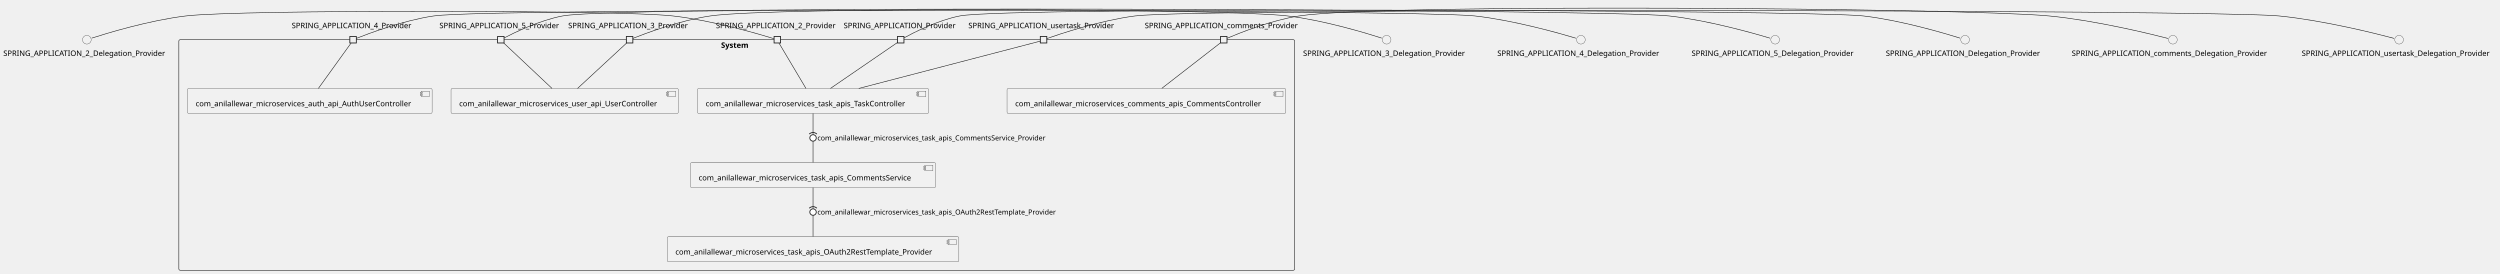
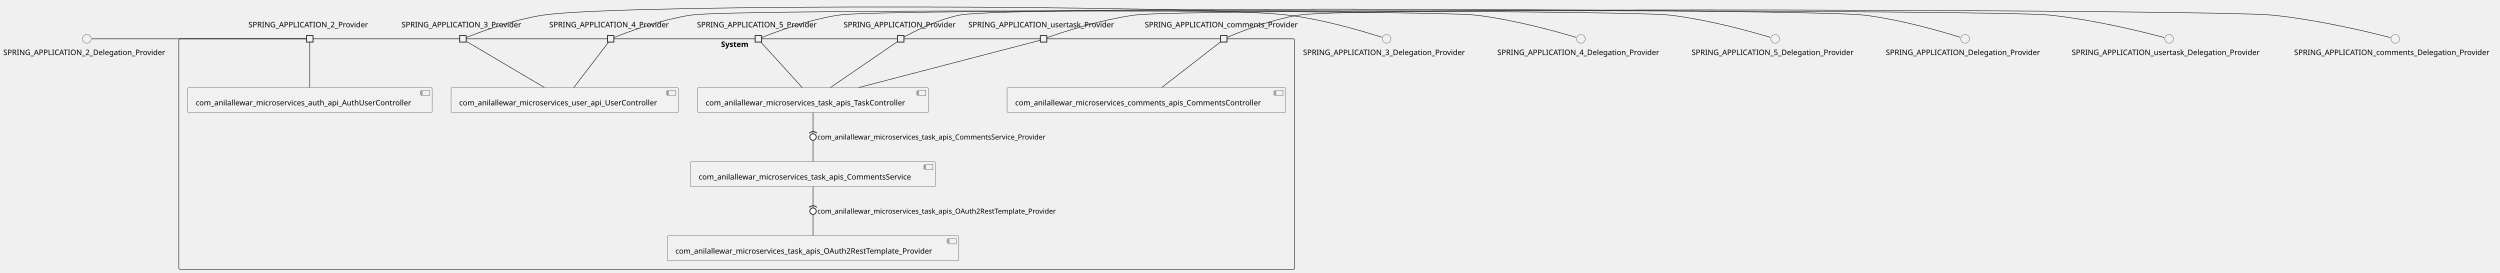
- <svg xmlns="http://www.w3.org/2000/svg" xmlns:xlink="http://www.w3.org/1999/xlink" contentStyleType="text/css" height="505px" preserveAspectRatio="none" style="width:4620px;height:505px;background:#FFFFFF;" version="1.1" viewBox="0 0 4620 505" width="4620px" zoomAndPan="magnify">
+ <svg xmlns="http://www.w3.org/2000/svg" xmlns:xlink="http://www.w3.org/1999/xlink" contentStyleType="text/css" height="503px" preserveAspectRatio="none" style="width:4620px;height:503px;background:#FFFFFF;" version="1.1" viewBox="0 0 4620 503" width="4620px" zoomAndPan="magnify">
  <defs />
  <g>
    <g id="cluster_System">
-       <rect fill="none" height="426" rx="2.5" ry="2.5" style="stroke:#181818;stroke-width:1.0;" width="2062" x="330.5" y="73.42" />
-       <text fill="#000000" font-family="sans-serif" font-size="14" font-weight="bold" lengthAdjust="spacing" textLength="58" x="1332.5" y="88.415">System</text>
+       <rect fill="none" height="426" rx="2.5" ry="2.5" style="stroke:#181818;stroke-width:1.0;" width="2062" x="330.5" y="71.77" />
+       <text fill="#000000" font-family="sans-serif" font-size="14" font-weight="bold" lengthAdjust="spacing" textLength="58" x="1332.5" y="86.765">System</text>
    </g>
    <g id="elem_com_anilallewar_microservices_auth_api_AuthUserController">
-       <a href="anilallewar-microservices-basics-spring-boot.repository#_hS3UulUsEe-Em-FEFg4FGw" target="_top" title="anilallewar-microservices-basics-spring-boot.repository#_hS3UulUsEe-Em-FEFg4FGw" xlink:actuate="onRequest" xlink:href="anilallewar-microservices-basics-spring-boot.repository#_hS3UulUsEe-Em-FEFg4FGw" xlink:show="new" xlink:title="anilallewar-microservices-basics-spring-boot.repository#_hS3UulUsEe-Em-FEFg4FGw" xlink:type="simple">
-         <rect fill="#F1F1F1" height="46.297" rx="2.5" ry="2.5" style="stroke:#181818;stroke-width:0.5;" width="452" x="346.5" y="163.42" />
-         <rect fill="#F1F1F1" height="10" style="stroke:#181818;stroke-width:0.5;" width="15" x="778.5" y="168.42" />
-         <rect fill="#F1F1F1" height="2" style="stroke:#181818;stroke-width:0.5;" width="4" x="776.5" y="170.42" />
-         <rect fill="#F1F1F1" height="2" style="stroke:#181818;stroke-width:0.5;" width="4" x="776.5" y="174.42" />
-         <text fill="#000000" font-family="sans-serif" font-size="14" lengthAdjust="spacing" textLength="412" x="361.5" y="196.415">com_anilallewar_microservices_auth_api_AuthUserController</text>
+       <a href="anilallewar-microservices-basics-spring-boot.repository#_wyHeqlX1Ee-OzLVZg6aKrA" target="_top" title="anilallewar-microservices-basics-spring-boot.repository#_wyHeqlX1Ee-OzLVZg6aKrA" xlink:actuate="onRequest" xlink:href="anilallewar-microservices-basics-spring-boot.repository#_wyHeqlX1Ee-OzLVZg6aKrA" xlink:show="new" xlink:title="anilallewar-microservices-basics-spring-boot.repository#_wyHeqlX1Ee-OzLVZg6aKrA" xlink:type="simple">
+         <rect fill="#F1F1F1" height="46.297" rx="2.5" ry="2.5" style="stroke:#181818;stroke-width:0.5;" width="452" x="346.5" y="161.77" />
+         <rect fill="#F1F1F1" height="10" style="stroke:#181818;stroke-width:0.5;" width="15" x="778.5" y="166.77" />
+         <rect fill="#F1F1F1" height="2" style="stroke:#181818;stroke-width:0.5;" width="4" x="776.5" y="168.77" />
+         <rect fill="#F1F1F1" height="2" style="stroke:#181818;stroke-width:0.5;" width="4" x="776.5" y="172.77" />
+         <text fill="#000000" font-family="sans-serif" font-size="14" lengthAdjust="spacing" textLength="412" x="361.5" y="194.765">com_anilallewar_microservices_auth_api_AuthUserController</text>
      </a>
    </g>
    <g id="elem_com_anilallewar_microservices_comments_apis_CommentsController">
-       <a href="anilallewar-microservices-basics-spring-boot.repository#_hS3UulUsEe-Em-FEFg4FGw" target="_top" title="anilallewar-microservices-basics-spring-boot.repository#_hS3UulUsEe-Em-FEFg4FGw" xlink:actuate="onRequest" xlink:href="anilallewar-microservices-basics-spring-boot.repository#_hS3UulUsEe-Em-FEFg4FGw" xlink:show="new" xlink:title="anilallewar-microservices-basics-spring-boot.repository#_hS3UulUsEe-Em-FEFg4FGw" xlink:type="simple">
-         <rect fill="#F1F1F1" height="46.297" rx="2.5" ry="2.5" style="stroke:#181818;stroke-width:0.5;" width="515" x="1861" y="163.42" />
-         <rect fill="#F1F1F1" height="10" style="stroke:#181818;stroke-width:0.5;" width="15" x="2356" y="168.42" />
-         <rect fill="#F1F1F1" height="2" style="stroke:#181818;stroke-width:0.5;" width="4" x="2354" y="170.42" />
-         <rect fill="#F1F1F1" height="2" style="stroke:#181818;stroke-width:0.5;" width="4" x="2354" y="174.42" />
-         <text fill="#000000" font-family="sans-serif" font-size="14" lengthAdjust="spacing" textLength="475" x="1876" y="196.415">com_anilallewar_microservices_comments_apis_CommentsController</text>
+       <a href="anilallewar-microservices-basics-spring-boot.repository#_wyHeqlX1Ee-OzLVZg6aKrA" target="_top" title="anilallewar-microservices-basics-spring-boot.repository#_wyHeqlX1Ee-OzLVZg6aKrA" xlink:actuate="onRequest" xlink:href="anilallewar-microservices-basics-spring-boot.repository#_wyHeqlX1Ee-OzLVZg6aKrA" xlink:show="new" xlink:title="anilallewar-microservices-basics-spring-boot.repository#_wyHeqlX1Ee-OzLVZg6aKrA" xlink:type="simple">
+         <rect fill="#F1F1F1" height="46.297" rx="2.5" ry="2.5" style="stroke:#181818;stroke-width:0.5;" width="515" x="1861" y="161.77" />
+         <rect fill="#F1F1F1" height="10" style="stroke:#181818;stroke-width:0.5;" width="15" x="2356" y="166.77" />
+         <rect fill="#F1F1F1" height="2" style="stroke:#181818;stroke-width:0.5;" width="4" x="2354" y="168.77" />
+         <rect fill="#F1F1F1" height="2" style="stroke:#181818;stroke-width:0.5;" width="4" x="2354" y="172.77" />
+         <text fill="#000000" font-family="sans-serif" font-size="14" lengthAdjust="spacing" textLength="475" x="1876" y="194.765">com_anilallewar_microservices_comments_apis_CommentsController</text>
      </a>
    </g>
    <g id="elem_com_anilallewar_microservices_task_apis_CommentsService">
-       <a href="anilallewar-microservices-basics-spring-boot.repository#_hS3UulUsEe-Em-FEFg4FGw" target="_top" title="anilallewar-microservices-basics-spring-boot.repository#_hS3UulUsEe-Em-FEFg4FGw" xlink:actuate="onRequest" xlink:href="anilallewar-microservices-basics-spring-boot.repository#_hS3UulUsEe-Em-FEFg4FGw" xlink:show="new" xlink:title="anilallewar-microservices-basics-spring-boot.repository#_hS3UulUsEe-Em-FEFg4FGw" xlink:type="simple">
-         <rect fill="#F1F1F1" height="46.297" rx="2.5" ry="2.5" style="stroke:#181818;stroke-width:0.5;" width="453" x="1276" y="300.42" />
-         <rect fill="#F1F1F1" height="10" style="stroke:#181818;stroke-width:0.5;" width="15" x="1709" y="305.42" />
-         <rect fill="#F1F1F1" height="2" style="stroke:#181818;stroke-width:0.5;" width="4" x="1707" y="307.42" />
-         <rect fill="#F1F1F1" height="2" style="stroke:#181818;stroke-width:0.5;" width="4" x="1707" y="311.42" />
-         <text fill="#000000" font-family="sans-serif" font-size="14" lengthAdjust="spacing" textLength="413" x="1291" y="333.415">com_anilallewar_microservices_task_apis_CommentsService</text>
+       <a href="anilallewar-microservices-basics-spring-boot.repository#_wyHeqlX1Ee-OzLVZg6aKrA" target="_top" title="anilallewar-microservices-basics-spring-boot.repository#_wyHeqlX1Ee-OzLVZg6aKrA" xlink:actuate="onRequest" xlink:href="anilallewar-microservices-basics-spring-boot.repository#_wyHeqlX1Ee-OzLVZg6aKrA" xlink:show="new" xlink:title="anilallewar-microservices-basics-spring-boot.repository#_wyHeqlX1Ee-OzLVZg6aKrA" xlink:type="simple">
+         <rect fill="#F1F1F1" height="46.297" rx="2.5" ry="2.5" style="stroke:#181818;stroke-width:0.5;" width="453" x="1276" y="298.77" />
+         <rect fill="#F1F1F1" height="10" style="stroke:#181818;stroke-width:0.5;" width="15" x="1709" y="303.77" />
+         <rect fill="#F1F1F1" height="2" style="stroke:#181818;stroke-width:0.5;" width="4" x="1707" y="305.77" />
+         <rect fill="#F1F1F1" height="2" style="stroke:#181818;stroke-width:0.5;" width="4" x="1707" y="309.77" />
+         <text fill="#000000" font-family="sans-serif" font-size="14" lengthAdjust="spacing" textLength="413" x="1291" y="331.765">com_anilallewar_microservices_task_apis_CommentsService</text>
      </a>
    </g>
    <g id="elem_com_anilallewar_microservices_task_apis_OAuth2RestTemplate_Provider">
-       <a href="anilallewar-microservices-basics-spring-boot.repository#_hS3UulUsEe-Em-FEFg4FGw" target="_top" title="anilallewar-microservices-basics-spring-boot.repository#_hS3UulUsEe-Em-FEFg4FGw" xlink:actuate="onRequest" xlink:href="anilallewar-microservices-basics-spring-boot.repository#_hS3UulUsEe-Em-FEFg4FGw" xlink:show="new" xlink:title="anilallewar-microservices-basics-spring-boot.repository#_hS3UulUsEe-Em-FEFg4FGw" xlink:type="simple">
-         <rect fill="#F1F1F1" height="46.297" rx="2.5" ry="2.5" style="stroke:#181818;stroke-width:0.5;" width="539" x="1233" y="437.42" />
-         <rect fill="#F1F1F1" height="10" style="stroke:#181818;stroke-width:0.5;" width="15" x="1752" y="442.42" />
-         <rect fill="#F1F1F1" height="2" style="stroke:#181818;stroke-width:0.5;" width="4" x="1750" y="444.42" />
-         <rect fill="#F1F1F1" height="2" style="stroke:#181818;stroke-width:0.5;" width="4" x="1750" y="448.42" />
-         <text fill="#000000" font-family="sans-serif" font-size="14" lengthAdjust="spacing" textLength="499" x="1248" y="470.415">com_anilallewar_microservices_task_apis_OAuth2RestTemplate_Provider</text>
+       <a href="anilallewar-microservices-basics-spring-boot.repository#_wyHeqlX1Ee-OzLVZg6aKrA" target="_top" title="anilallewar-microservices-basics-spring-boot.repository#_wyHeqlX1Ee-OzLVZg6aKrA" xlink:actuate="onRequest" xlink:href="anilallewar-microservices-basics-spring-boot.repository#_wyHeqlX1Ee-OzLVZg6aKrA" xlink:show="new" xlink:title="anilallewar-microservices-basics-spring-boot.repository#_wyHeqlX1Ee-OzLVZg6aKrA" xlink:type="simple">
+         <rect fill="#F1F1F1" height="46.297" rx="2.5" ry="2.5" style="stroke:#181818;stroke-width:0.5;" width="539" x="1233" y="435.77" />
+         <rect fill="#F1F1F1" height="10" style="stroke:#181818;stroke-width:0.5;" width="15" x="1752" y="440.77" />
+         <rect fill="#F1F1F1" height="2" style="stroke:#181818;stroke-width:0.5;" width="4" x="1750" y="442.77" />
+         <rect fill="#F1F1F1" height="2" style="stroke:#181818;stroke-width:0.5;" width="4" x="1750" y="446.77" />
+         <text fill="#000000" font-family="sans-serif" font-size="14" lengthAdjust="spacing" textLength="499" x="1248" y="468.765">com_anilallewar_microservices_task_apis_OAuth2RestTemplate_Provider</text>
      </a>
    </g>
    <g id="elem_com_anilallewar_microservices_task_apis_TaskController">
-       <a href="anilallewar-microservices-basics-spring-boot.repository#_hS3UulUsEe-Em-FEFg4FGw" target="_top" title="anilallewar-microservices-basics-spring-boot.repository#_hS3UulUsEe-Em-FEFg4FGw" xlink:actuate="onRequest" xlink:href="anilallewar-microservices-basics-spring-boot.repository#_hS3UulUsEe-Em-FEFg4FGw" xlink:show="new" xlink:title="anilallewar-microservices-basics-spring-boot.repository#_hS3UulUsEe-Em-FEFg4FGw" xlink:type="simple">
-         <rect fill="#F1F1F1" height="46.297" rx="2.5" ry="2.5" style="stroke:#181818;stroke-width:0.5;" width="427" x="1289" y="163.42" />
-         <rect fill="#F1F1F1" height="10" style="stroke:#181818;stroke-width:0.5;" width="15" x="1696" y="168.42" />
-         <rect fill="#F1F1F1" height="2" style="stroke:#181818;stroke-width:0.5;" width="4" x="1694" y="170.42" />
-         <rect fill="#F1F1F1" height="2" style="stroke:#181818;stroke-width:0.5;" width="4" x="1694" y="174.42" />
-         <text fill="#000000" font-family="sans-serif" font-size="14" lengthAdjust="spacing" textLength="387" x="1304" y="196.415">com_anilallewar_microservices_task_apis_TaskController</text>
+       <a href="anilallewar-microservices-basics-spring-boot.repository#_wyHeqlX1Ee-OzLVZg6aKrA" target="_top" title="anilallewar-microservices-basics-spring-boot.repository#_wyHeqlX1Ee-OzLVZg6aKrA" xlink:actuate="onRequest" xlink:href="anilallewar-microservices-basics-spring-boot.repository#_wyHeqlX1Ee-OzLVZg6aKrA" xlink:show="new" xlink:title="anilallewar-microservices-basics-spring-boot.repository#_wyHeqlX1Ee-OzLVZg6aKrA" xlink:type="simple">
+         <rect fill="#F1F1F1" height="46.297" rx="2.5" ry="2.5" style="stroke:#181818;stroke-width:0.5;" width="427" x="1289" y="161.77" />
+         <rect fill="#F1F1F1" height="10" style="stroke:#181818;stroke-width:0.5;" width="15" x="1696" y="166.77" />
+         <rect fill="#F1F1F1" height="2" style="stroke:#181818;stroke-width:0.5;" width="4" x="1694" y="168.77" />
+         <rect fill="#F1F1F1" height="2" style="stroke:#181818;stroke-width:0.5;" width="4" x="1694" y="172.77" />
+         <text fill="#000000" font-family="sans-serif" font-size="14" lengthAdjust="spacing" textLength="387" x="1304" y="194.765">com_anilallewar_microservices_task_apis_TaskController</text>
      </a>
    </g>
    <g id="elem_com_anilallewar_microservices_user_api_UserController">
-       <a href="anilallewar-microservices-basics-spring-boot.repository#_hS3UulUsEe-Em-FEFg4FGw" target="_top" title="anilallewar-microservices-basics-spring-boot.repository#_hS3UulUsEe-Em-FEFg4FGw" xlink:actuate="onRequest" xlink:href="anilallewar-microservices-basics-spring-boot.repository#_hS3UulUsEe-Em-FEFg4FGw" xlink:show="new" xlink:title="anilallewar-microservices-basics-spring-boot.repository#_hS3UulUsEe-Em-FEFg4FGw" xlink:type="simple">
-         <rect fill="#F1F1F1" height="46.297" rx="2.5" ry="2.5" style="stroke:#181818;stroke-width:0.5;" width="420" x="833.5" y="163.42" />
-         <rect fill="#F1F1F1" height="10" style="stroke:#181818;stroke-width:0.5;" width="15" x="1233.5" y="168.42" />
-         <rect fill="#F1F1F1" height="2" style="stroke:#181818;stroke-width:0.5;" width="4" x="1231.5" y="170.42" />
-         <rect fill="#F1F1F1" height="2" style="stroke:#181818;stroke-width:0.5;" width="4" x="1231.5" y="174.42" />
-         <text fill="#000000" font-family="sans-serif" font-size="14" lengthAdjust="spacing" textLength="380" x="848.5" y="196.415">com_anilallewar_microservices_user_api_UserController</text>
+       <a href="anilallewar-microservices-basics-spring-boot.repository#_wyHeqlX1Ee-OzLVZg6aKrA" target="_top" title="anilallewar-microservices-basics-spring-boot.repository#_wyHeqlX1Ee-OzLVZg6aKrA" xlink:actuate="onRequest" xlink:href="anilallewar-microservices-basics-spring-boot.repository#_wyHeqlX1Ee-OzLVZg6aKrA" xlink:show="new" xlink:title="anilallewar-microservices-basics-spring-boot.repository#_wyHeqlX1Ee-OzLVZg6aKrA" xlink:type="simple">
+         <rect fill="#F1F1F1" height="46.297" rx="2.5" ry="2.5" style="stroke:#181818;stroke-width:0.5;" width="420" x="833.5" y="161.77" />
+         <rect fill="#F1F1F1" height="10" style="stroke:#181818;stroke-width:0.5;" width="15" x="1233.5" y="166.77" />
+         <rect fill="#F1F1F1" height="2" style="stroke:#181818;stroke-width:0.5;" width="4" x="1231.5" y="168.77" />
+         <rect fill="#F1F1F1" height="2" style="stroke:#181818;stroke-width:0.5;" width="4" x="1231.5" y="172.77" />
+         <text fill="#000000" font-family="sans-serif" font-size="14" lengthAdjust="spacing" textLength="380" x="848.5" y="194.765">com_anilallewar_microservices_user_api_UserController</text>
      </a>
    </g>
-     <text fill="#000000" font-family="sans-serif" font-size="14" lengthAdjust="spacing" textLength="227" x="1323" y="52.118">SPRING_APPLICATION_2_Provider</text>
-     <rect fill="#F1F1F1" height="12" style="stroke:#181818;stroke-width:1.5;" width="12" x="1430.5" y="67.42" />
-     <text fill="#000000" font-family="sans-serif" font-size="14" lengthAdjust="spacing" textLength="227" x="1050" y="52.118">SPRING_APPLICATION_3_Provider</text>
-     <rect fill="#F1F1F1" height="12" style="stroke:#181818;stroke-width:1.5;" width="12" x="1157.5" y="67.42" />
-     <text fill="#000000" font-family="sans-serif" font-size="14" lengthAdjust="spacing" textLength="227" x="539" y="52.118">SPRING_APPLICATION_4_Provider</text>
-     <rect fill="#F1F1F1" height="12" style="stroke:#181818;stroke-width:1.5;" width="12" x="646.5" y="67.42" />
-     <text fill="#000000" font-family="sans-serif" font-size="14" lengthAdjust="spacing" textLength="227" x="812" y="52.118">SPRING_APPLICATION_5_Provider</text>
-     <rect fill="#F1F1F1" height="12" style="stroke:#181818;stroke-width:1.5;" width="12" x="919.5" y="67.42" />
-     <text fill="#000000" font-family="sans-serif" font-size="14" lengthAdjust="spacing" textLength="211" x="1559" y="52.118">SPRING_APPLICATION_Provider</text>
-     <rect fill="#F1F1F1" height="12" style="stroke:#181818;stroke-width:1.5;" width="12" x="1658.5" y="67.42" />
-     <text fill="#000000" font-family="sans-serif" font-size="14" lengthAdjust="spacing" textLength="292" x="2115.5" y="52.118">SPRING_APPLICATION_comments_Provider</text>
-     <rect fill="#F1F1F1" height="12" style="stroke:#181818;stroke-width:1.5;" width="12" x="2255.5" y="67.42" />
-     <text fill="#000000" font-family="sans-serif" font-size="14" lengthAdjust="spacing" textLength="278" x="1789.5" y="52.118">SPRING_APPLICATION_usertask_Provider</text>
-     <rect fill="#F1F1F1" height="12" style="stroke:#181818;stroke-width:1.5;" width="12" x="1922.5" y="67.42" />
+     <text fill="#000000" font-family="sans-serif" font-size="14" lengthAdjust="spacing" textLength="227" x="459" y="50.468">SPRING_APPLICATION_2_Provider</text>
+     <rect fill="#F1F1F1" height="12" style="stroke:#181818;stroke-width:1.5;" width="12" x="566.5" y="65.77" />
+     <text fill="#000000" font-family="sans-serif" font-size="14" lengthAdjust="spacing" textLength="227" x="742" y="50.468">SPRING_APPLICATION_3_Provider</text>
+     <rect fill="#F1F1F1" height="12" style="stroke:#181818;stroke-width:1.5;" width="12" x="849.5" y="65.77" />
+     <text fill="#000000" font-family="sans-serif" font-size="14" lengthAdjust="spacing" textLength="227" x="1015" y="50.468">SPRING_APPLICATION_4_Provider</text>
+     <rect fill="#F1F1F1" height="12" style="stroke:#181818;stroke-width:1.5;" width="12" x="1122.5" y="65.77" />
+     <text fill="#000000" font-family="sans-serif" font-size="14" lengthAdjust="spacing" textLength="227" x="1288" y="50.468">SPRING_APPLICATION_5_Provider</text>
+     <rect fill="#F1F1F1" height="12" style="stroke:#181818;stroke-width:1.5;" width="12" x="1395.5" y="65.77" />
+     <text fill="#000000" font-family="sans-serif" font-size="14" lengthAdjust="spacing" textLength="211" x="1559" y="50.468">SPRING_APPLICATION_Provider</text>
+     <rect fill="#F1F1F1" height="12" style="stroke:#181818;stroke-width:1.5;" width="12" x="1658.5" y="65.77" />
+     <text fill="#000000" font-family="sans-serif" font-size="14" lengthAdjust="spacing" textLength="292" x="2115.5" y="50.468">SPRING_APPLICATION_comments_Provider</text>
+     <rect fill="#F1F1F1" height="12" style="stroke:#181818;stroke-width:1.5;" width="12" x="2255.5" y="65.77" />
+     <text fill="#000000" font-family="sans-serif" font-size="14" lengthAdjust="spacing" textLength="278" x="1789.5" y="50.468">SPRING_APPLICATION_usertask_Provider</text>
+     <rect fill="#F1F1F1" height="12" style="stroke:#181818;stroke-width:1.5;" width="12" x="1922.5" y="65.77" />
    <g id="elem_SPRING_APPLICATION_2_Delegation_Provider">
-       <ellipse cx="160.5" cy="73.42" fill="#F1F1F1" rx="8" ry="8" style="stroke:#181818;stroke-width:0.5;" />
-       <text fill="#000000" font-family="sans-serif" font-size="14" lengthAdjust="spacing" textLength="309" x="6" y="103.415">SPRING_APPLICATION_2_Delegation_Provider</text>
+       <ellipse cx="160.5" cy="71.77" fill="#F1F1F1" rx="8" ry="8" style="stroke:#181818;stroke-width:0.5;" />
+       <text fill="#000000" font-family="sans-serif" font-size="14" lengthAdjust="spacing" textLength="309" x="6" y="101.765">SPRING_APPLICATION_2_Delegation_Provider</text>
    </g>
    <g id="elem_SPRING_APPLICATION_3_Delegation_Provider">
-       <ellipse cx="2562.5" cy="73.42" fill="#F1F1F1" rx="8" ry="8" style="stroke:#181818;stroke-width:0.5;" />
-       <text fill="#000000" font-family="sans-serif" font-size="14" lengthAdjust="spacing" textLength="309" x="2408" y="103.415">SPRING_APPLICATION_3_Delegation_Provider</text>
+       <ellipse cx="2562.5" cy="71.77" fill="#F1F1F1" rx="8" ry="8" style="stroke:#181818;stroke-width:0.5;" />
+       <text fill="#000000" font-family="sans-serif" font-size="14" lengthAdjust="spacing" textLength="309" x="2408" y="101.765">SPRING_APPLICATION_3_Delegation_Provider</text>
    </g>
    <g id="elem_SPRING_APPLICATION_4_Delegation_Provider">
-       <ellipse cx="2921.5" cy="73.42" fill="#F1F1F1" rx="8" ry="8" style="stroke:#181818;stroke-width:0.5;" />
-       <text fill="#000000" font-family="sans-serif" font-size="14" lengthAdjust="spacing" textLength="309" x="2767" y="103.415">SPRING_APPLICATION_4_Delegation_Provider</text>
+       <ellipse cx="2921.5" cy="71.77" fill="#F1F1F1" rx="8" ry="8" style="stroke:#181818;stroke-width:0.5;" />
+       <text fill="#000000" font-family="sans-serif" font-size="14" lengthAdjust="spacing" textLength="309" x="2767" y="101.765">SPRING_APPLICATION_4_Delegation_Provider</text>
    </g>
    <g id="elem_SPRING_APPLICATION_5_Delegation_Provider">
-       <ellipse cx="3280.5" cy="73.42" fill="#F1F1F1" rx="8" ry="8" style="stroke:#181818;stroke-width:0.5;" />
-       <text fill="#000000" font-family="sans-serif" font-size="14" lengthAdjust="spacing" textLength="309" x="3126" y="103.415">SPRING_APPLICATION_5_Delegation_Provider</text>
+       <ellipse cx="3280.5" cy="71.77" fill="#F1F1F1" rx="8" ry="8" style="stroke:#181818;stroke-width:0.5;" />
+       <text fill="#000000" font-family="sans-serif" font-size="14" lengthAdjust="spacing" textLength="309" x="3126" y="101.765">SPRING_APPLICATION_5_Delegation_Provider</text>
    </g>
    <g id="elem_SPRING_APPLICATION_Delegation_Provider">
-       <ellipse cx="3631.5" cy="73.42" fill="#F1F1F1" rx="8" ry="8" style="stroke:#181818;stroke-width:0.5;" />
-       <text fill="#000000" font-family="sans-serif" font-size="14" lengthAdjust="spacing" textLength="293" x="3485" y="103.415">SPRING_APPLICATION_Delegation_Provider</text>
+       <ellipse cx="3631.5" cy="71.77" fill="#F1F1F1" rx="8" ry="8" style="stroke:#181818;stroke-width:0.5;" />
+       <text fill="#000000" font-family="sans-serif" font-size="14" lengthAdjust="spacing" textLength="293" x="3485" y="101.765">SPRING_APPLICATION_Delegation_Provider</text>
    </g>
    <g id="elem_SPRING_APPLICATION_comments_Delegation_Provider">
-       <ellipse cx="4015.5" cy="73.42" fill="#F1F1F1" rx="8" ry="8" style="stroke:#181818;stroke-width:0.5;" />
-       <text fill="#000000" font-family="sans-serif" font-size="14" lengthAdjust="spacing" textLength="374" x="3828.5" y="103.415">SPRING_APPLICATION_comments_Delegation_Provider</text>
+       <ellipse cx="4426.5" cy="71.77" fill="#F1F1F1" rx="8" ry="8" style="stroke:#181818;stroke-width:0.5;" />
+       <text fill="#000000" font-family="sans-serif" font-size="14" lengthAdjust="spacing" textLength="374" x="4239.5" y="101.765">SPRING_APPLICATION_comments_Delegation_Provider</text>
    </g>
    <g id="elem_SPRING_APPLICATION_usertask_Delegation_Provider">
-       <ellipse cx="4433.5" cy="73.42" fill="#F1F1F1" rx="8" ry="8" style="stroke:#181818;stroke-width:0.5;" />
-       <text fill="#000000" font-family="sans-serif" font-size="14" lengthAdjust="spacing" textLength="360" x="4253.5" y="103.415">SPRING_APPLICATION_usertask_Delegation_Provider</text>
+       <ellipse cx="4008.5" cy="71.77" fill="#F1F1F1" rx="8" ry="8" style="stroke:#181818;stroke-width:0.5;" />
+       <text fill="#000000" font-family="sans-serif" font-size="14" lengthAdjust="spacing" textLength="360" x="3828.5" y="101.765">SPRING_APPLICATION_usertask_Delegation_Provider</text>
    </g>
    <g id="link_SPRING_APPLICATION_2_Delegation_Provider_SPRING_APPLICATION_2_Provider">
-       <path d="M169.53,70.45 C195.97,61.93 275.68,37.5 344,29.42 C443.2,17.69 1143.73,18.28 1243,29.42 C1317.98,37.84 1406.28,64.05 1430.24,71.46 " fill="none" id="SPRING_APPLICATION_2_Delegation_Provider-SPRING_APPLICATION_2_Provider" style="stroke:#181818;stroke-width:1.0;" />
+       <path d="M169.69,71.77 C223.3,71.77 523.27,71.77 566.35,71.77 " fill="none" id="SPRING_APPLICATION_2_Delegation_Provider-SPRING_APPLICATION_2_Provider" style="stroke:#181818;stroke-width:1.0;" />
    </g>
-     <g id="link_SPRING_APPLICATION_2_Provider_com_anilallewar_microservices_task_apis_TaskController">
-       <path d="M1439.51,79.48 C1448.18,94.07 1473.64,136.88 1489.41,163.4 " fill="none" id="SPRING_APPLICATION_2_Provider-com_anilallewar_microservices_task_apis_TaskController" style="stroke:#181818;stroke-width:1.0;" />
+     <g id="link_SPRING_APPLICATION_2_Provider_com_anilallewar_microservices_auth_api_AuthUserController">
+       <path d="M572.5,77.83 C572.5,92.42 572.5,135.23 572.5,161.75 " fill="none" id="SPRING_APPLICATION_2_Provider-com_anilallewar_microservices_auth_api_AuthUserController" style="stroke:#181818;stroke-width:1.0;" />
    </g>
    <g id="link_SPRING_APPLICATION_3_Delegation_Provider_SPRING_APPLICATION_3_Provider">
-       <path d="M2553.47,70.45 C2527.03,61.93 2447.32,37.5 2379,29.42 C2261.37,15.51 1430.23,12.53 1313,29.42 C1255.69,37.68 1189.73,62.88 1169.62,70.92 " fill="none" id="SPRING_APPLICATION_3_Delegation_Provider-SPRING_APPLICATION_3_Provider" style="stroke:#181818;stroke-width:1.0;" />
+       <path d="M2553.47,68.8 C2527.03,60.28 2447.32,35.85 2379,27.77 C2227.39,9.85 1156.11,6 1005,27.77 C947.69,36.03 881.73,61.23 861.62,69.27 " fill="none" id="SPRING_APPLICATION_3_Delegation_Provider-SPRING_APPLICATION_3_Provider" style="stroke:#181818;stroke-width:1.0;" />
    </g>
    <g id="link_SPRING_APPLICATION_3_Provider_com_anilallewar_microservices_user_api_UserController">
-       <path d="M1158.03,79.48 C1142.26,94.07 1095.98,136.88 1067.31,163.4 " fill="none" id="SPRING_APPLICATION_3_Provider-com_anilallewar_microservices_user_api_UserController" style="stroke:#181818;stroke-width:1.0;" />
+       <path d="M861.76,76.46 C883.86,89.52 959.48,134.17 1005.93,161.59 " fill="none" id="SPRING_APPLICATION_3_Provider-com_anilallewar_microservices_user_api_UserController" style="stroke:#181818;stroke-width:1.0;" />
    </g>
    <g id="link_SPRING_APPLICATION_4_Delegation_Provider_SPRING_APPLICATION_4_Provider">
-       <path d="M2912.22,70.57 C2884.27,62.16 2798.32,37.53 2725,29.42 C2618.81,17.68 907.74,14.18 802,29.42 C744.69,37.68 678.73,62.88 658.62,70.92 " fill="none" id="SPRING_APPLICATION_4_Delegation_Provider-SPRING_APPLICATION_4_Provider" style="stroke:#181818;stroke-width:1.0;" />
+       <path d="M2912.22,68.92 C2884.27,60.51 2798.32,35.88 2725,27.77 C2645.1,18.93 1357.57,16.3 1278,27.77 C1220.69,36.03 1154.73,61.23 1134.62,69.27 " fill="none" id="SPRING_APPLICATION_4_Delegation_Provider-SPRING_APPLICATION_4_Provider" style="stroke:#181818;stroke-width:1.0;" />
    </g>
-     <g id="link_SPRING_APPLICATION_4_Provider_com_anilallewar_microservices_auth_api_AuthUserController">
-       <path d="M648.85,79.48 C638.34,94.07 607.49,136.88 588.37,163.4 " fill="none" id="SPRING_APPLICATION_4_Provider-com_anilallewar_microservices_auth_api_AuthUserController" style="stroke:#181818;stroke-width:1.0;" />
+     <g id="link_SPRING_APPLICATION_4_Provider_com_anilallewar_microservices_user_api_UserController">
+       <path d="M1124.63,77.83 C1113.45,92.42 1080.67,135.23 1060.36,161.75 " fill="none" id="SPRING_APPLICATION_4_Provider-com_anilallewar_microservices_user_api_UserController" style="stroke:#181818;stroke-width:1.0;" />
    </g>
    <g id="link_SPRING_APPLICATION_5_Delegation_Provider_SPRING_APPLICATION_5_Provider">
-       <path d="M3271.22,70.57 C3243.27,62.16 3157.32,37.53 3084,29.42 C2971.13,16.94 1151.65,8.71 1040,29.42 C996.66,37.46 948.55,61.27 931.72,70.08 " fill="none" id="SPRING_APPLICATION_5_Delegation_Provider-SPRING_APPLICATION_5_Provider" style="stroke:#181818;stroke-width:1.0;" />
+       <path d="M3271.22,68.92 C3243.27,60.51 3157.32,35.88 3084,27.77 C2999.35,18.41 1635.3,15.62 1551,27.77 C1493.69,36.03 1427.73,61.23 1407.62,69.27 " fill="none" id="SPRING_APPLICATION_5_Delegation_Provider-SPRING_APPLICATION_5_Provider" style="stroke:#181818;stroke-width:1.0;" />
    </g>
-     <g id="link_SPRING_APPLICATION_5_Provider_com_anilallewar_microservices_user_api_UserController">
-       <path d="M930.88,79.48 C946.39,94.07 991.89,136.88 1020.09,163.4 " fill="none" id="SPRING_APPLICATION_5_Provider-com_anilallewar_microservices_user_api_UserController" style="stroke:#181818;stroke-width:1.0;" />
+     <g id="link_SPRING_APPLICATION_5_Provider_com_anilallewar_microservices_task_apis_TaskController">
+       <path d="M1406.1,77.83 C1419.38,92.42 1458.33,135.23 1482.46,161.75 " fill="none" id="SPRING_APPLICATION_5_Provider-com_anilallewar_microservices_task_apis_TaskController" style="stroke:#181818;stroke-width:1.0;" />
    </g>
    <g id="link_SPRING_APPLICATION_Delegation_Provider_SPRING_APPLICATION_Provider">
-       <path d="M3622.22,70.45 C3595.04,61.93 3513.11,37.49 3443,29.42 C3350.89,18.81 1865.04,11.81 1774,29.42 C1732.56,37.43 1686.91,61.04 1670.66,69.96 " fill="none" id="SPRING_APPLICATION_Delegation_Provider-SPRING_APPLICATION_Provider" style="stroke:#181818;stroke-width:1.0;" />
+       <path d="M3622.22,68.8 C3595.04,60.28 3513.11,35.84 3443,27.77 C3350.89,17.16 1865.04,10.16 1774,27.77 C1732.56,35.78 1686.91,59.39 1670.66,68.31 " fill="none" id="SPRING_APPLICATION_Delegation_Provider-SPRING_APPLICATION_Provider" style="stroke:#181818;stroke-width:1.0;" />
    </g>
    <g id="link_SPRING_APPLICATION_Provider_com_anilallewar_microservices_task_apis_TaskController">
-       <path d="M1658.35,78.64 C1638.35,92.34 1574.21,136.29 1534.72,163.34 " fill="none" id="SPRING_APPLICATION_Provider-com_anilallewar_microservices_task_apis_TaskController" style="stroke:#181818;stroke-width:1.0;" />
+       <path d="M1658.35,76.99 C1638.35,90.69 1574.21,134.64 1534.72,161.69 " fill="none" id="SPRING_APPLICATION_Provider-com_anilallewar_microservices_task_apis_TaskController" style="stroke:#181818;stroke-width:1.0;" />
    </g>
    <g id="link_SPRING_APPLICATION_comments_Delegation_Provider_SPRING_APPLICATION_comments_Provider">
-       <path d="M4006.41,71.03 C3975.69,63.1 3872.83,37.67 3786,29.42 C3632.8,14.87 2553.1,6 2401,29.42 C2347.79,37.61 2287.04,62.41 2267.73,70.69 " fill="none" id="SPRING_APPLICATION_comments_Delegation_Provider-SPRING_APPLICATION_comments_Provider" style="stroke:#181818;stroke-width:1.0;" />
+       <path d="M4417.41,69.38 C4386.69,61.45 4283.83,36.02 4197,27.77 C4097.67,18.33 2499.62,12.59 2401,27.77 C2347.79,35.96 2287.04,60.76 2267.73,69.04 " fill="none" id="SPRING_APPLICATION_comments_Delegation_Provider-SPRING_APPLICATION_comments_Provider" style="stroke:#181818;stroke-width:1.0;" />
    </g>
    <g id="link_SPRING_APPLICATION_comments_Provider_com_anilallewar_microservices_comments_apis_CommentsController">
-       <path d="M2255.36,79.19 C2236.97,93.46 2181.51,136.51 2147.09,163.22 " fill="none" id="SPRING_APPLICATION_comments_Provider-com_anilallewar_microservices_comments_apis_CommentsController" style="stroke:#181818;stroke-width:1.0;" />
+       <path d="M2255.36,77.54 C2236.97,91.81 2181.51,134.86 2147.09,161.57 " fill="none" id="SPRING_APPLICATION_comments_Provider-com_anilallewar_microservices_comments_apis_CommentsController" style="stroke:#181818;stroke-width:1.0;" />
    </g>
    <g id="link_SPRING_APPLICATION_usertask_Delegation_Provider_SPRING_APPLICATION_usertask_Provider">
-       <path d="M4424.27,70.92 C4394,62.86 4294.86,37.63 4211,29.42 C4094.17,17.98 2214.44,14.55 2098,29.42 C2032.56,37.78 1956.27,63.58 1934.55,71.25 " fill="none" id="SPRING_APPLICATION_usertask_Delegation_Provider-SPRING_APPLICATION_usertask_Provider" style="stroke:#181818;stroke-width:1.0;" />
+       <path d="M3999.27,69.27 C3969,61.21 3869.86,35.98 3786,27.77 C3692.67,18.63 2191.02,15.89 2098,27.77 C2032.56,36.13 1956.27,61.93 1934.55,69.6 " fill="none" id="SPRING_APPLICATION_usertask_Delegation_Provider-SPRING_APPLICATION_usertask_Provider" style="stroke:#181818;stroke-width:1.0;" />
    </g>
    <g id="link_SPRING_APPLICATION_usertask_Provider_com_anilallewar_microservices_task_apis_TaskController">
-       <path d="M1922.48,75.99 C1886.63,85.33 1699.09,134.2 1587.1,163.38 " fill="none" id="SPRING_APPLICATION_usertask_Provider-com_anilallewar_microservices_task_apis_TaskController" style="stroke:#181818;stroke-width:1.0;" />
+       <path d="M1922.48,74.34 C1886.63,83.68 1699.09,132.55 1587.1,161.73 " fill="none" id="SPRING_APPLICATION_usertask_Provider-com_anilallewar_microservices_task_apis_TaskController" style="stroke:#181818;stroke-width:1.0;" />
    </g>
    <g id="link_com_anilallewar_microservices_task_apis_TaskController_com_anilallewar_microservices_task_apis_CommentsService">
-       <path d="M1502.5,209.71 C1502.5,234.73 1502.5,275.07 1502.5,300.09 " fill="none" id="com_anilallewar_microservices_task_apis_TaskController-com_anilallewar_microservices_task_apis_CommentsService" style="stroke:#181818;stroke-width:1.0;" />
-       <text fill="#000000" font-family="sans-serif" font-size="13" lengthAdjust="spacing" textLength="447" x="1510.5" y="259.487">com_anilallewar_microservices_task_apis_CommentsService_Provider</text>
-       <path d="M1509.571,247.829 A10,10 0 0 0 1495.429 247.829" fill="none" style="stroke:#181818;stroke-width:1.5;" />
-       <ellipse cx="1502.5" cy="254.9" fill="#FFFFFF" rx="6" ry="6" style="stroke:#181818;stroke-width:1.5;" />
+       <path d="M1502.5,208.06 C1502.5,233.08 1502.5,273.42 1502.5,298.44 " fill="none" id="com_anilallewar_microservices_task_apis_TaskController-com_anilallewar_microservices_task_apis_CommentsService" style="stroke:#181818;stroke-width:1.0;" />
+       <text fill="#000000" font-family="sans-serif" font-size="13" lengthAdjust="spacing" textLength="447" x="1510.5" y="257.837">com_anilallewar_microservices_task_apis_CommentsService_Provider</text>
+       <path d="M1509.571,246.179 A10,10 0 0 0 1495.429 246.179" fill="none" style="stroke:#181818;stroke-width:1.5;" />
+       <ellipse cx="1502.5" cy="253.25" fill="#FFFFFF" rx="6" ry="6" style="stroke:#181818;stroke-width:1.5;" />
    </g>
    <g id="link_com_anilallewar_microservices_task_apis_CommentsService_com_anilallewar_microservices_task_apis_OAuth2RestTemplate_Provider">
-       <path d="M1502.5,346.71 C1502.5,371.73 1502.5,412.07 1502.5,437.09 " fill="none" id="com_anilallewar_microservices_task_apis_CommentsService-com_anilallewar_microservices_task_apis_OAuth2RestTemplate_Provider" style="stroke:#181818;stroke-width:1.0;" />
-       <text fill="#000000" font-family="sans-serif" font-size="13" lengthAdjust="spacing" textLength="465" x="1510.5" y="396.487">com_anilallewar_microservices_task_apis_OAuth2RestTemplate_Provider</text>
-       <path d="M1509.571,384.829 A10,10 0 0 0 1495.429 384.829" fill="none" style="stroke:#181818;stroke-width:1.5;" />
-       <ellipse cx="1502.5" cy="391.9" fill="#FFFFFF" rx="6" ry="6" style="stroke:#181818;stroke-width:1.5;" />
+       <path d="M1502.5,345.06 C1502.5,370.08 1502.5,410.42 1502.5,435.44 " fill="none" id="com_anilallewar_microservices_task_apis_CommentsService-com_anilallewar_microservices_task_apis_OAuth2RestTemplate_Provider" style="stroke:#181818;stroke-width:1.0;" />
+       <text fill="#000000" font-family="sans-serif" font-size="13" lengthAdjust="spacing" textLength="465" x="1510.5" y="394.837">com_anilallewar_microservices_task_apis_OAuth2RestTemplate_Provider</text>
+       <path d="M1509.571,383.179 A10,10 0 0 0 1495.429 383.179" fill="none" style="stroke:#181818;stroke-width:1.5;" />
+       <ellipse cx="1502.5" cy="390.25" fill="#FFFFFF" rx="6" ry="6" style="stroke:#181818;stroke-width:1.5;" />
    </g>
  </g>
</svg>
